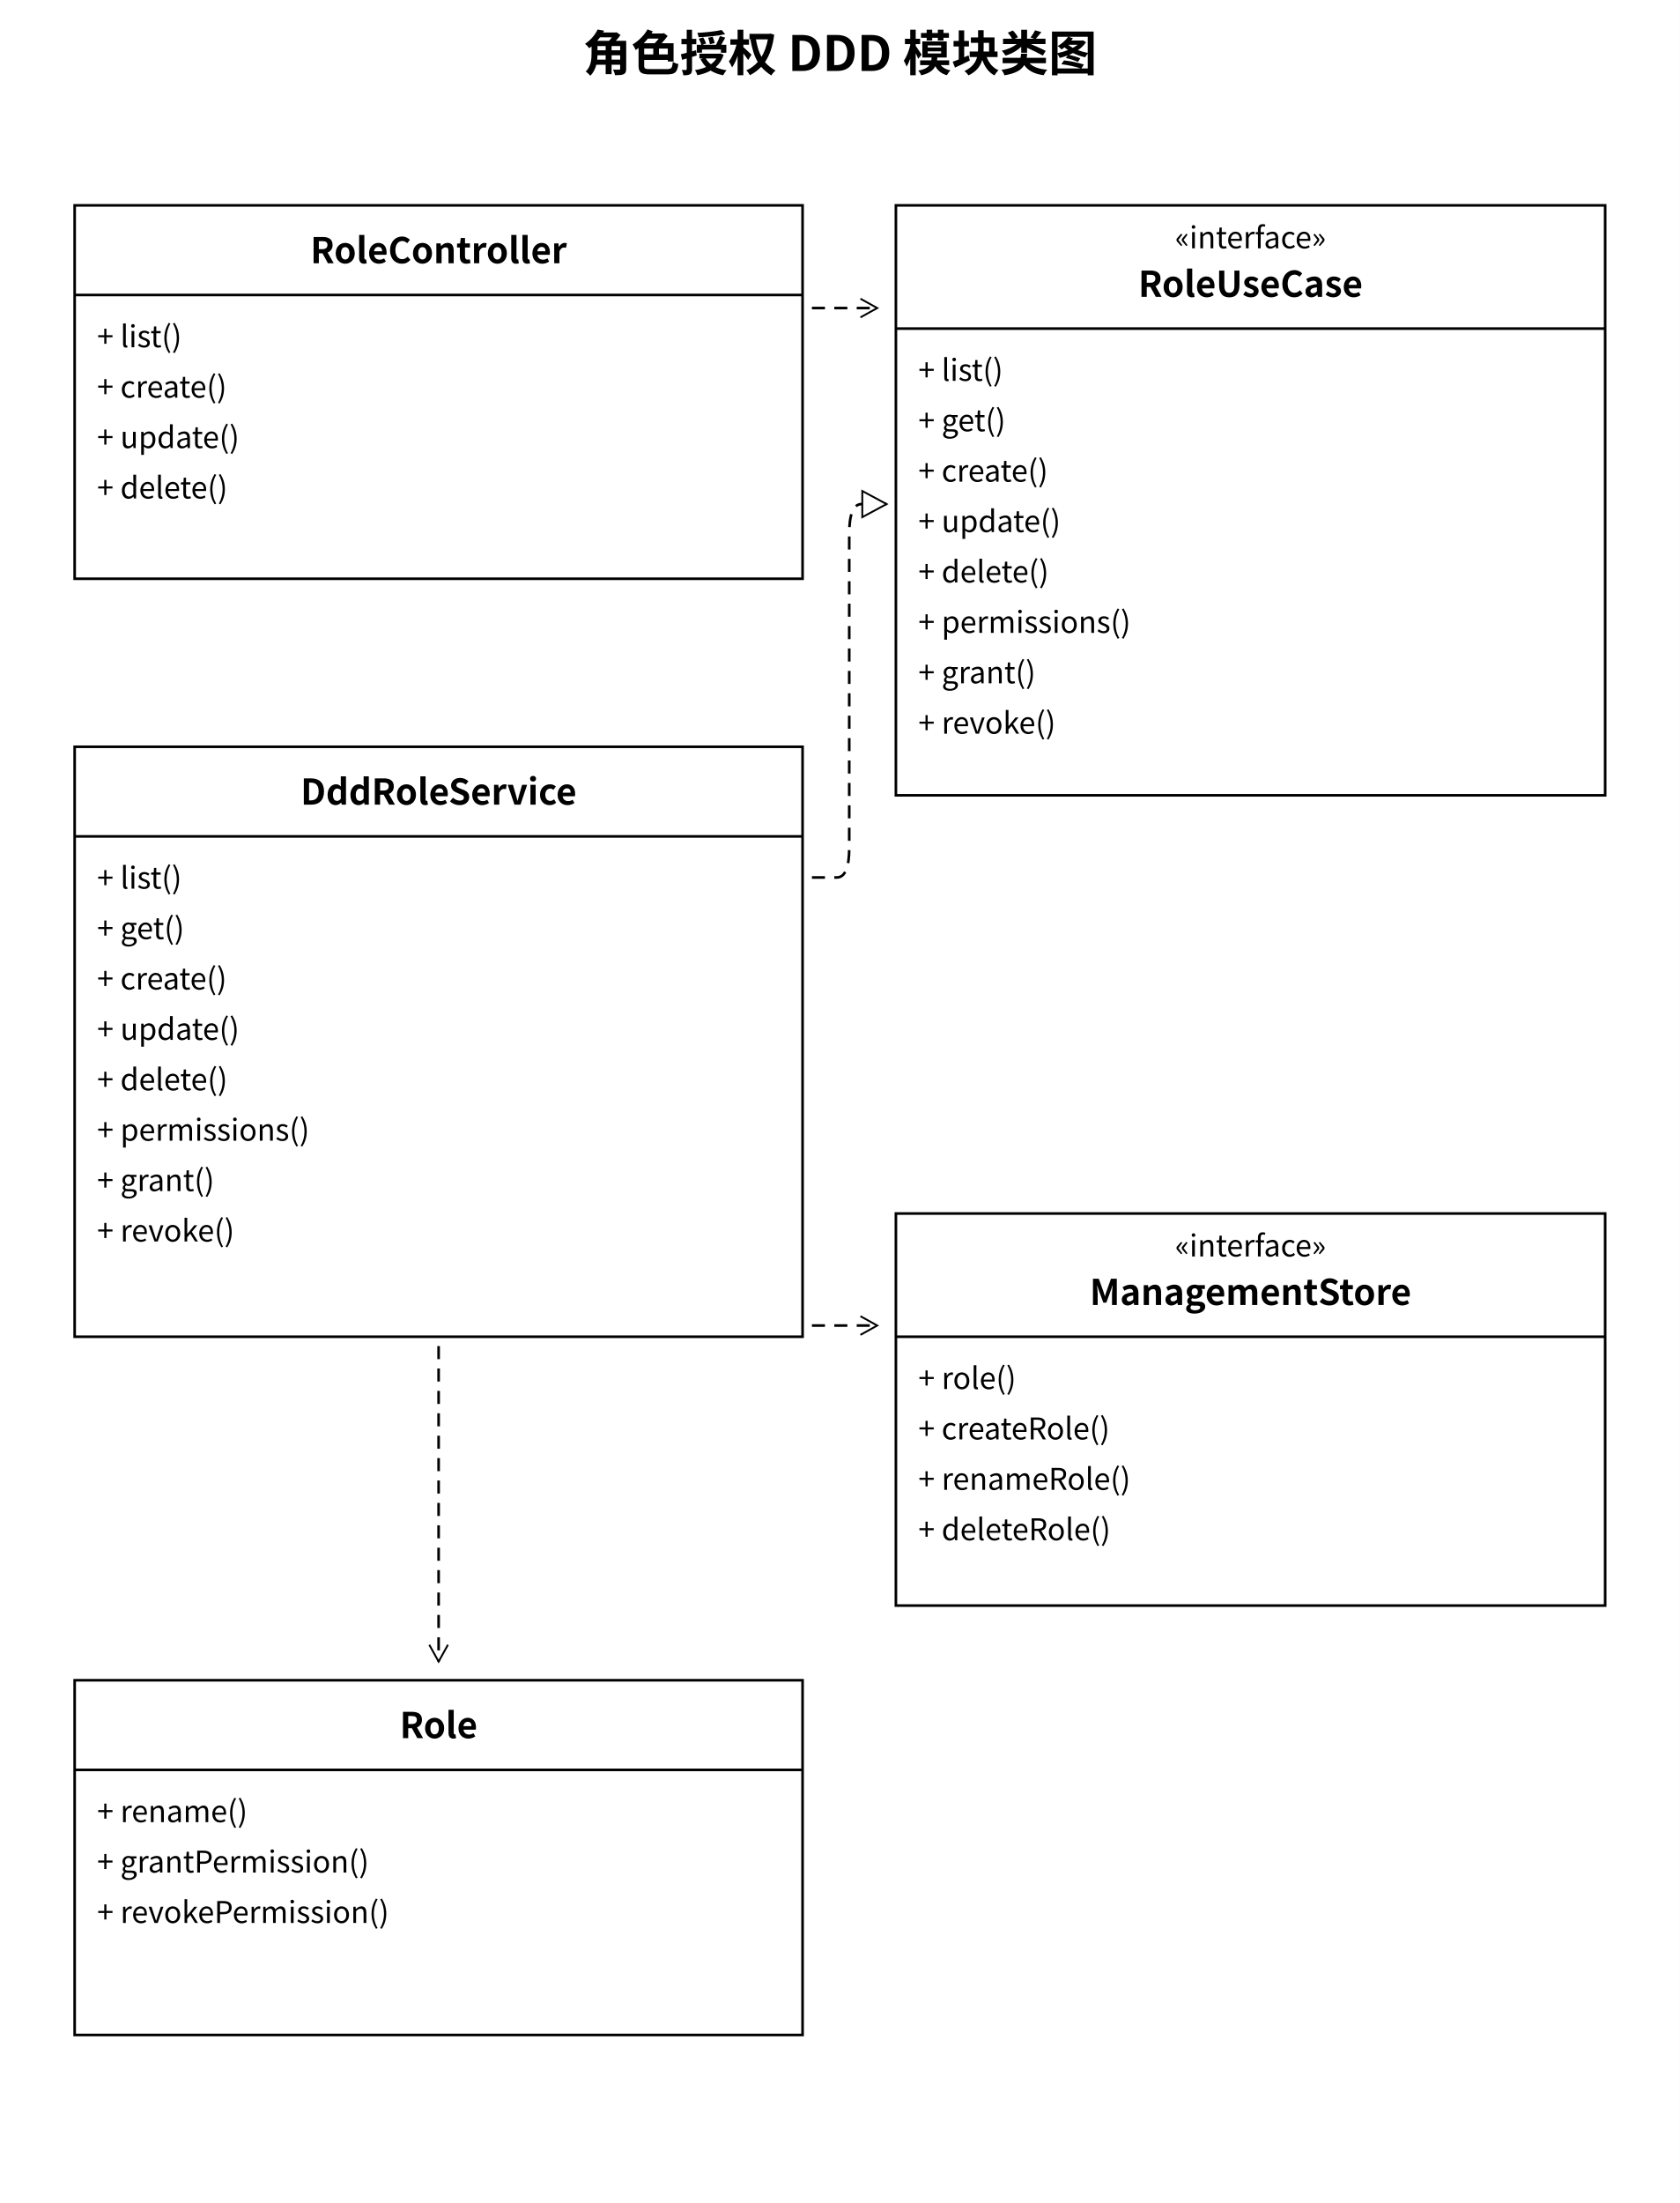
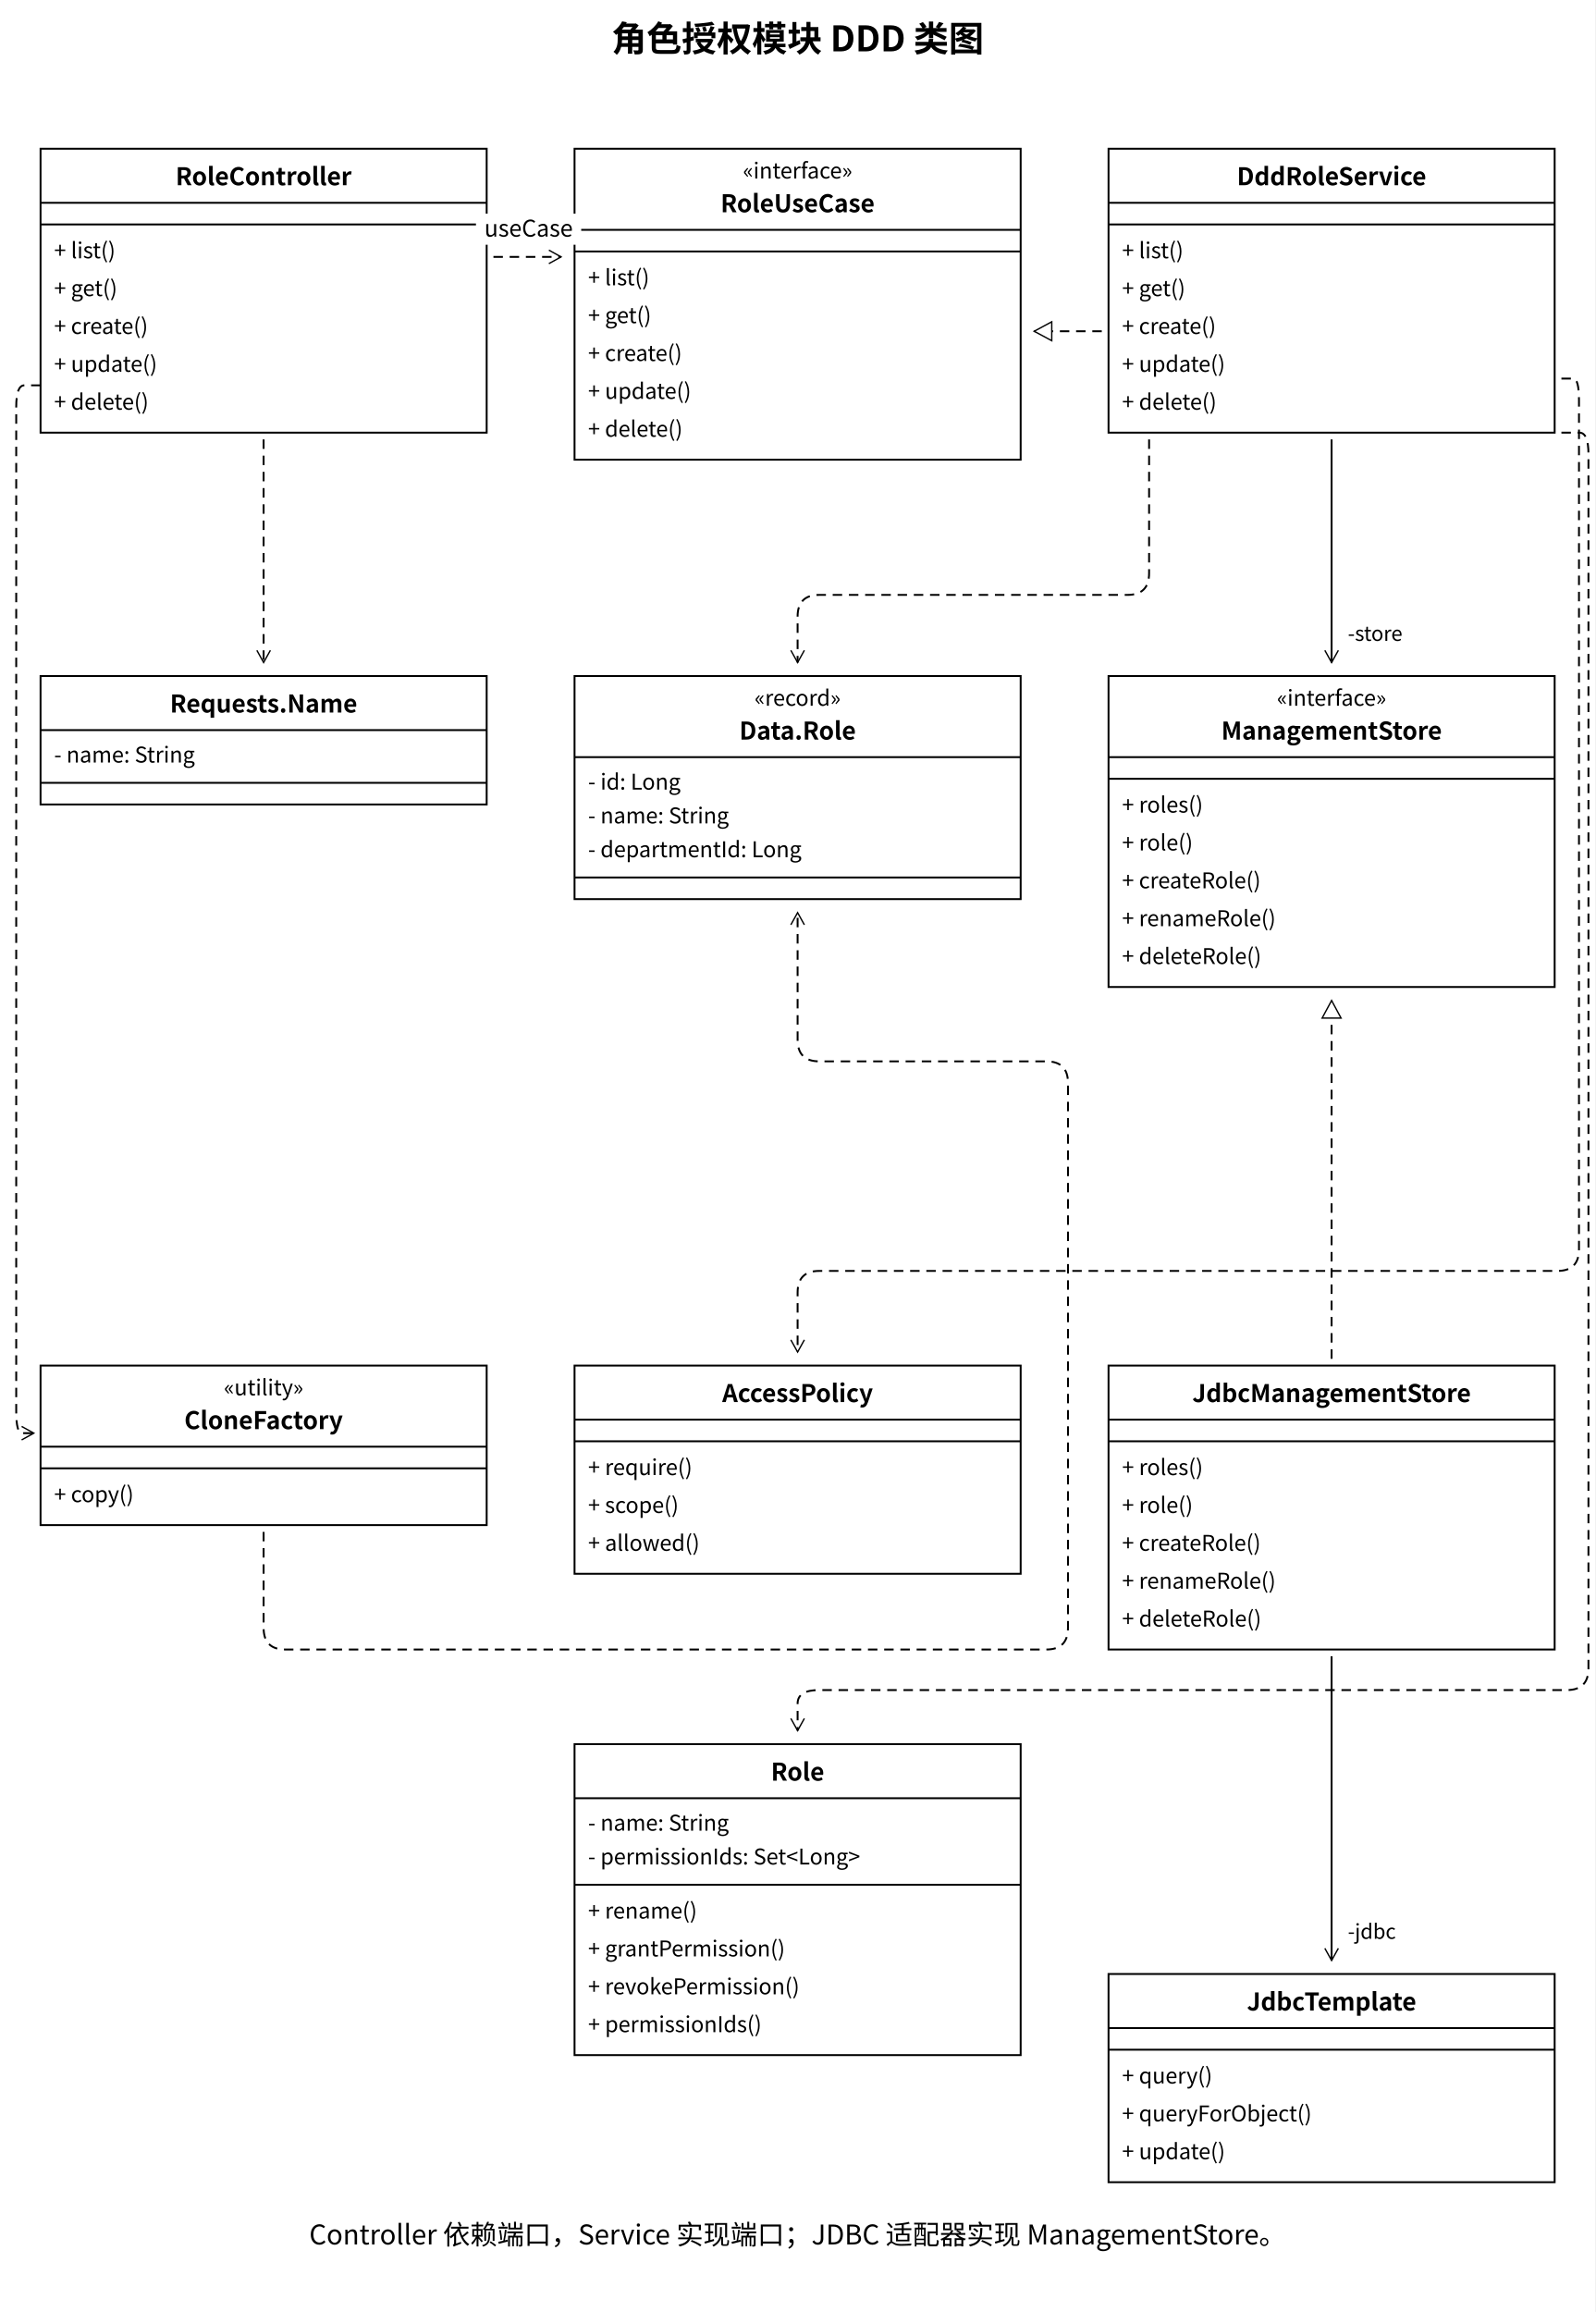
- <svg xmlns="http://www.w3.org/2000/svg" width="900" height="1180" viewBox="0 0 900 1180">
+ <svg xmlns="http://www.w3.org/2000/svg" width="1180" height="1710" viewBox="0 0 1180 1710">
  <style>text{font-family:'PingFang SC','Microsoft YaHei','Noto Sans CJK SC',system-ui,sans-serif;fill:black}</style>
  <defs>
    <marker id="open" markerWidth="12" markerHeight="12" refX="10" refY="6" orient="auto" markerUnits="userSpaceOnUse">
      <path d="M1,1 L10,6 L1,11" fill="none" stroke="black" />
    </marker>
    <marker id="filled" markerWidth="12" markerHeight="12" refX="10" refY="6" orient="auto" markerUnits="userSpaceOnUse">
      <path d="M1,1 L10,6 L1,11 Z" fill="black" />
    </marker>
    <marker id="triangle" markerWidth="16" markerHeight="16" refX="14" refY="8" orient="auto" markerUnits="userSpaceOnUse">
      <path d="M1,1 L14,8 L1,15 Z" fill="white" stroke="black" />
    </marker>
  </defs>
  <rect width="100%" height="100%" fill="white" />
-   <text x="450.0" y="38" font-size="26" text-anchor="middle" font-weight="600">角色授权 DDD 模块类图</text>
-   <rect x="40" y="110" width="390" height="200" rx="0" fill="white" stroke="black" stroke-width="1.4" />
-   <text x="235.0" y="141" font-size="19" text-anchor="middle" font-weight="600">RoleController</text>
-   <path d="M 40,158 L 430,158" fill="none" stroke="black" stroke-width="1.4" />
-   <text x="52" y="186" font-size="16" text-anchor="start" font-weight="400">+ list()</text>
-   <text x="52" y="213" font-size="16" text-anchor="start" font-weight="400">+ create()</text>
-   <text x="52" y="240" font-size="16" text-anchor="start" font-weight="400">+ update()</text>
-   <text x="52" y="267" font-size="16" text-anchor="start" font-weight="400">+ delete()</text>
-   <rect x="480" y="110" width="380" height="316" rx="0" fill="white" stroke="black" stroke-width="1.4" />
-   <text x="670.0" y="133" font-size="16" text-anchor="middle" font-weight="400">«interface»</text>
-   <text x="670.0" y="159" font-size="19" text-anchor="middle" font-weight="600">RoleUseCase</text>
-   <path d="M 480,176 L 860,176" fill="none" stroke="black" stroke-width="1.4" />
-   <text x="492" y="204" font-size="16" text-anchor="start" font-weight="400">+ list()</text>
-   <text x="492" y="231" font-size="16" text-anchor="start" font-weight="400">+ get()</text>
-   <text x="492" y="258" font-size="16" text-anchor="start" font-weight="400">+ create()</text>
-   <text x="492" y="285" font-size="16" text-anchor="start" font-weight="400">+ update()</text>
-   <text x="492" y="312" font-size="16" text-anchor="start" font-weight="400">+ delete()</text>
-   <text x="492" y="339" font-size="16" text-anchor="start" font-weight="400">+ permissions()</text>
-   <text x="492" y="366" font-size="16" text-anchor="start" font-weight="400">+ grant()</text>
-   <text x="492" y="393" font-size="16" text-anchor="start" font-weight="400">+ revoke()</text>
-   <rect x="40" y="400" width="390" height="316" rx="0" fill="white" stroke="black" stroke-width="1.4" />
-   <text x="235.0" y="431" font-size="19" text-anchor="middle" font-weight="600">DddRoleService</text>
-   <path d="M 40,448 L 430,448" fill="none" stroke="black" stroke-width="1.4" />
-   <text x="52" y="476" font-size="16" text-anchor="start" font-weight="400">+ list()</text>
-   <text x="52" y="503" font-size="16" text-anchor="start" font-weight="400">+ get()</text>
-   <text x="52" y="530" font-size="16" text-anchor="start" font-weight="400">+ create()</text>
-   <text x="52" y="557" font-size="16" text-anchor="start" font-weight="400">+ update()</text>
-   <text x="52" y="584" font-size="16" text-anchor="start" font-weight="400">+ delete()</text>
-   <text x="52" y="611" font-size="16" text-anchor="start" font-weight="400">+ permissions()</text>
-   <text x="52" y="638" font-size="16" text-anchor="start" font-weight="400">+ grant()</text>
-   <text x="52" y="665" font-size="16" text-anchor="start" font-weight="400">+ revoke()</text>
-   <rect x="480" y="650" width="380" height="210" rx="0" fill="white" stroke="black" stroke-width="1.4" />
-   <text x="670.0" y="673" font-size="16" text-anchor="middle" font-weight="400">«interface»</text>
-   <text x="670.0" y="699" font-size="19" text-anchor="middle" font-weight="600">ManagementStore</text>
-   <path d="M 480,716 L 860,716" fill="none" stroke="black" stroke-width="1.4" />
-   <text x="492" y="744" font-size="16" text-anchor="start" font-weight="400">+ role()</text>
-   <text x="492" y="771" font-size="16" text-anchor="start" font-weight="400">+ createRole()</text>
-   <text x="492" y="798" font-size="16" text-anchor="start" font-weight="400">+ renameRole()</text>
-   <text x="492" y="825" font-size="16" text-anchor="start" font-weight="400">+ deleteRole()</text>
-   <path d="M 435,165 L 470,165" fill="none" stroke="black" stroke-width="1.4" stroke-dasharray="7 5" marker-end="url(#open)" />
-   <path d="M 435,470 L 448.333,470.0 Q 455,470 455.0,454.0 L 455.0,286.0 Q 455,270 461.667,270.0 L 475,270" fill="none" stroke="black" stroke-width="1.4" stroke-dasharray="7 5" marker-end="url(#triangle)" />
-   <path d="M 435,710 L 470,710" fill="none" stroke="black" stroke-width="1.4" stroke-dasharray="7 5" marker-end="url(#open)" />
-   <rect x="40" y="900" width="390" height="190" rx="0" fill="white" stroke="black" stroke-width="1.4" />
-   <text x="235.0" y="931" font-size="19" text-anchor="middle" font-weight="600">Role</text>
-   <path d="M 40,948 L 430,948" fill="none" stroke="black" stroke-width="1.4" />
-   <text x="52" y="976" font-size="16" text-anchor="start" font-weight="400">+ rename()</text>
-   <text x="52" y="1003" font-size="16" text-anchor="start" font-weight="400">+ grantPermission()</text>
-   <text x="52" y="1030" font-size="16" text-anchor="start" font-weight="400">+ revokePermission()</text>
-   <path d="M 235,721 L 235,890" fill="none" stroke="black" stroke-width="1.4" stroke-dasharray="7 5" marker-end="url(#open)" />
+   <text x="590.0" y="38" font-size="26" text-anchor="middle" font-weight="600">角色授权模块 DDD 类图</text>
+   <rect x="30" y="110" width="330" height="210" rx="0" fill="white" stroke="black" stroke-width="1.4" />
+   <text x="195.0" y="137" font-size="18" text-anchor="middle" font-weight="600">RoleController</text>
+   <path d="M 30,150 L 360,150" fill="none" stroke="black" stroke-width="1.4" />
+   <path d="M 30,166 L 360,166" fill="none" stroke="black" stroke-width="1.4" />
+   <text x="40" y="191" font-size="16" text-anchor="start" font-weight="400">+ list()</text>
+   <text x="40" y="219" font-size="16" text-anchor="start" font-weight="400">+ get()</text>
+   <text x="40" y="247" font-size="16" text-anchor="start" font-weight="400">+ create()</text>
+   <text x="40" y="275" font-size="16" text-anchor="start" font-weight="400">+ update()</text>
+   <text x="40" y="303" font-size="16" text-anchor="start" font-weight="400">+ delete()</text>
+   <rect x="425" y="110" width="330" height="230" rx="0" fill="white" stroke="black" stroke-width="1.4" />
+   <text x="590.0" y="132" font-size="16" text-anchor="middle" font-weight="400">«interface»</text>
+   <text x="590.0" y="157" font-size="18" text-anchor="middle" font-weight="600">RoleUseCase</text>
+   <path d="M 425,170 L 755,170" fill="none" stroke="black" stroke-width="1.4" />
+   <path d="M 425,186 L 755,186" fill="none" stroke="black" stroke-width="1.4" />
+   <text x="435" y="211" font-size="16" text-anchor="start" font-weight="400">+ list()</text>
+   <text x="435" y="239" font-size="16" text-anchor="start" font-weight="400">+ get()</text>
+   <text x="435" y="267" font-size="16" text-anchor="start" font-weight="400">+ create()</text>
+   <text x="435" y="295" font-size="16" text-anchor="start" font-weight="400">+ update()</text>
+   <text x="435" y="323" font-size="16" text-anchor="start" font-weight="400">+ delete()</text>
+   <rect x="820" y="110" width="330" height="210" rx="0" fill="white" stroke="black" stroke-width="1.4" />
+   <text x="985.0" y="137" font-size="18" text-anchor="middle" font-weight="600">DddRoleService</text>
+   <path d="M 820,150 L 1150,150" fill="none" stroke="black" stroke-width="1.4" />
+   <path d="M 820,166 L 1150,166" fill="none" stroke="black" stroke-width="1.4" />
+   <text x="830" y="191" font-size="16" text-anchor="start" font-weight="400">+ list()</text>
+   <text x="830" y="219" font-size="16" text-anchor="start" font-weight="400">+ get()</text>
+   <text x="830" y="247" font-size="16" text-anchor="start" font-weight="400">+ create()</text>
+   <text x="830" y="275" font-size="16" text-anchor="start" font-weight="400">+ update()</text>
+   <text x="830" y="303" font-size="16" text-anchor="start" font-weight="400">+ delete()</text>
+   <path d="M 365,190 L 415,190" fill="none" stroke="black" stroke-width="1.4" stroke-dasharray="7 5" marker-end="url(#open)" />
+   <rect x="352.085" y="158" width="77.83" height="23" fill="white" />
+   <text x="391" y="175" font-size="17" text-anchor="middle" font-weight="400">useCase</text>
+   <path d="M 815,245 L 765,245" fill="none" stroke="black" stroke-width="1.4" stroke-dasharray="7 5" marker-end="url(#triangle)" />
+   <rect x="30" y="500" width="330" height="95" rx="0" fill="white" stroke="black" stroke-width="1.4" />
+   <text x="195.0" y="527" font-size="18" text-anchor="middle" font-weight="600">Requests.Name</text>
+   <path d="M 30,540 L 360,540" fill="none" stroke="black" stroke-width="1.4" />
+   <text x="40" y="564" font-size="16" text-anchor="start" font-weight="400">- name: String</text>
+   <path d="M 30,579 L 360,579" fill="none" stroke="black" stroke-width="1.4" />
+   <rect x="425" y="500" width="330" height="165" rx="0" fill="white" stroke="black" stroke-width="1.4" />
+   <text x="590.0" y="522" font-size="16" text-anchor="middle" font-weight="400">«record»</text>
+   <text x="590.0" y="547" font-size="18" text-anchor="middle" font-weight="600">Data.Role</text>
+   <path d="M 425,560 L 755,560" fill="none" stroke="black" stroke-width="1.4" />
+   <text x="435" y="584" font-size="16" text-anchor="start" font-weight="400">- id: Long</text>
+   <text x="435" y="609" font-size="16" text-anchor="start" font-weight="400">- name: String</text>
+   <text x="435" y="634" font-size="16" text-anchor="start" font-weight="400">- departmentId: Long</text>
+   <path d="M 425,649 L 755,649" fill="none" stroke="black" stroke-width="1.4" />
+   <rect x="820" y="500" width="330" height="230" rx="0" fill="white" stroke="black" stroke-width="1.4" />
+   <text x="985.0" y="522" font-size="16" text-anchor="middle" font-weight="400">«interface»</text>
+   <text x="985.0" y="547" font-size="18" text-anchor="middle" font-weight="600">ManagementStore</text>
+   <path d="M 820,560 L 1150,560" fill="none" stroke="black" stroke-width="1.4" />
+   <path d="M 820,576 L 1150,576" fill="none" stroke="black" stroke-width="1.4" />
+   <text x="830" y="601" font-size="16" text-anchor="start" font-weight="400">+ roles()</text>
+   <text x="830" y="629" font-size="16" text-anchor="start" font-weight="400">+ role()</text>
+   <text x="830" y="657" font-size="16" text-anchor="start" font-weight="400">+ createRole()</text>
+   <text x="830" y="685" font-size="16" text-anchor="start" font-weight="400">+ renameRole()</text>
+   <text x="830" y="713" font-size="16" text-anchor="start" font-weight="400">+ deleteRole()</text>
+   <path d="M 850,325 L 850.0,424.0 Q 850,440 834.0,440.0 L 606.0,440.0 Q 590,440 590.0,456.0 L 590,490" fill="none" stroke="black" stroke-width="1.4" stroke-dasharray="7 5" marker-end="url(#open)" />
+   <path d="M 985,325 L 985,490" fill="none" stroke="black" stroke-width="1.4" marker-end="url(#open)" />
+   <text x="997" y="474" font-size="15" text-anchor="start" font-weight="400">-store</text>
+   <rect x="30" y="1010" width="330" height="118" rx="0" fill="white" stroke="black" stroke-width="1.4" />
+   <text x="195.0" y="1032" font-size="16" text-anchor="middle" font-weight="400">«utility»</text>
+   <text x="195.0" y="1057" font-size="18" text-anchor="middle" font-weight="600">CloneFactory</text>
+   <path d="M 30,1070 L 360,1070" fill="none" stroke="black" stroke-width="1.4" />
+   <path d="M 30,1086 L 360,1086" fill="none" stroke="black" stroke-width="1.4" />
+   <text x="40" y="1111" font-size="16" text-anchor="start" font-weight="400">+ copy()</text>
+   <rect x="425" y="1010" width="330" height="154" rx="0" fill="white" stroke="black" stroke-width="1.4" />
+   <text x="590.0" y="1037" font-size="18" text-anchor="middle" font-weight="600">AccessPolicy</text>
+   <path d="M 425,1050 L 755,1050" fill="none" stroke="black" stroke-width="1.4" />
+   <path d="M 425,1066 L 755,1066" fill="none" stroke="black" stroke-width="1.4" />
+   <text x="435" y="1091" font-size="16" text-anchor="start" font-weight="400">+ require()</text>
+   <text x="435" y="1119" font-size="16" text-anchor="start" font-weight="400">+ scope()</text>
+   <text x="435" y="1147" font-size="16" text-anchor="start" font-weight="400">+ allowed()</text>
+   <rect x="820" y="1010" width="330" height="210" rx="0" fill="white" stroke="black" stroke-width="1.4" />
+   <text x="985.0" y="1037" font-size="18" text-anchor="middle" font-weight="600">JdbcManagementStore</text>
+   <path d="M 820,1050 L 1150,1050" fill="none" stroke="black" stroke-width="1.4" />
+   <path d="M 820,1066 L 1150,1066" fill="none" stroke="black" stroke-width="1.4" />
+   <text x="830" y="1091" font-size="16" text-anchor="start" font-weight="400">+ roles()</text>
+   <text x="830" y="1119" font-size="16" text-anchor="start" font-weight="400">+ role()</text>
+   <text x="830" y="1147" font-size="16" text-anchor="start" font-weight="400">+ createRole()</text>
+   <text x="830" y="1175" font-size="16" text-anchor="start" font-weight="400">+ renameRole()</text>
+   <text x="830" y="1203" font-size="16" text-anchor="start" font-weight="400">+ deleteRole()</text>
+   <path d="M 985,1005 L 985,740" fill="none" stroke="black" stroke-width="1.4" stroke-dasharray="7 5" marker-end="url(#triangle)" />
+   <path d="M 30,285 L 18.0,285.0 Q 12,285 12.0,301.0 L 12.0,1044.0 Q 12,1060 16.333,1060.0 L 25,1060" fill="none" stroke="black" stroke-width="1.4" stroke-dasharray="7 5" marker-end="url(#open)" />
+   <path d="M 195,325 L 195,490" fill="none" stroke="black" stroke-width="1.4" stroke-dasharray="7 5" marker-end="url(#open)" />
+   <path d="M 195,1133 L 195.0,1204.0 Q 195,1220 211.0,1220.0 L 774.0,1220.0 Q 790,1220 790.0,1204.0 L 790.0,801.0 Q 790,785 774.0,785.0 L 606.0,785.0 Q 590,785 590.0,769.0 L 590,675" fill="none" stroke="black" stroke-width="1.4" stroke-dasharray="7 5" marker-end="url(#open)" />
+   <path d="M 1155,280 L 1163.667,280.0 Q 1168,280 1168.0,296.0 L 1168.0,924.0 Q 1168,940 1152.0,940.0 L 606.0,940.0 Q 590,940 590.0,956.0 L 590,1000" fill="none" stroke="black" stroke-width="1.4" stroke-dasharray="7 5" marker-end="url(#open)" />
+   <rect x="425" y="1290" width="330" height="230" rx="0" fill="white" stroke="black" stroke-width="1.4" />
+   <text x="590.0" y="1317" font-size="18" text-anchor="middle" font-weight="600">Role</text>
+   <path d="M 425,1330 L 755,1330" fill="none" stroke="black" stroke-width="1.4" />
+   <text x="435" y="1354" font-size="16" text-anchor="start" font-weight="400">- name: String</text>
+   <text x="435" y="1379" font-size="16" text-anchor="start" font-weight="400">- permissionIds: Set&lt;Long&gt;</text>
+   <path d="M 425,1394 L 755,1394" fill="none" stroke="black" stroke-width="1.4" />
+   <text x="435" y="1419" font-size="16" text-anchor="start" font-weight="400">+ rename()</text>
+   <text x="435" y="1447" font-size="16" text-anchor="start" font-weight="400">+ grantPermission()</text>
+   <text x="435" y="1475" font-size="16" text-anchor="start" font-weight="400">+ revokePermission()</text>
+   <text x="435" y="1503" font-size="16" text-anchor="start" font-weight="400">+ permissionIds()</text>
+   <path d="M 1155,320 L 1168.333,320.0 Q 1175,320 1175.0,336.0 L 1175.0,1234.0 Q 1175,1250 1159.0,1250.0 L 606.0,1250.0 Q 590,1250 590.0,1260.0 L 590,1280" fill="none" stroke="black" stroke-width="1.4" stroke-dasharray="7 5" marker-end="url(#open)" />
+   <rect x="820" y="1460" width="330" height="154" rx="0" fill="white" stroke="black" stroke-width="1.4" />
+   <text x="985.0" y="1487" font-size="18" text-anchor="middle" font-weight="600">JdbcTemplate</text>
+   <path d="M 820,1500 L 1150,1500" fill="none" stroke="black" stroke-width="1.4" />
+   <path d="M 820,1516 L 1150,1516" fill="none" stroke="black" stroke-width="1.4" />
+   <text x="830" y="1541" font-size="16" text-anchor="start" font-weight="400">+ query()</text>
+   <text x="830" y="1569" font-size="16" text-anchor="start" font-weight="400">+ queryForObject()</text>
+   <text x="830" y="1597" font-size="16" text-anchor="start" font-weight="400">+ update()</text>
+   <path d="M 985,1225 L 985,1450" fill="none" stroke="black" stroke-width="1.4" marker-end="url(#open)" />
+   <text x="997" y="1434" font-size="15" text-anchor="start" font-weight="400">-jdbc</text>
+   <text x="590" y="1660" font-size="20" text-anchor="middle" font-weight="400">Controller 依赖端口，Service 实现端口；JDBC 适配器实现 ManagementStore。</text>
</svg>
